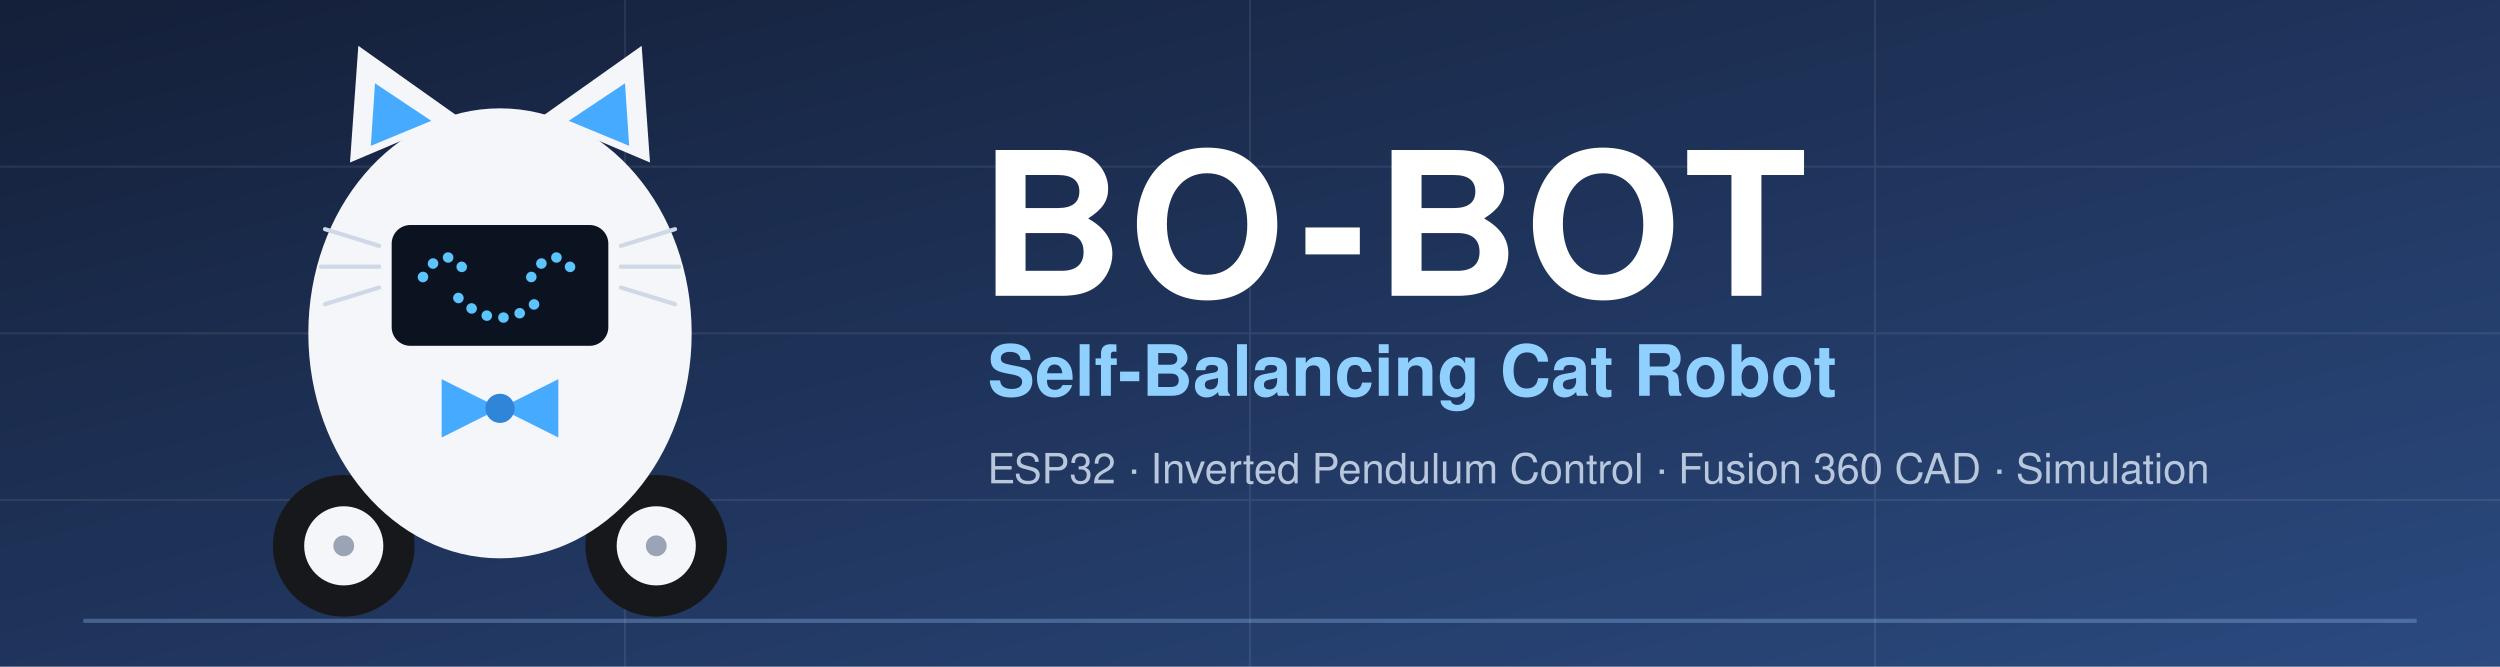
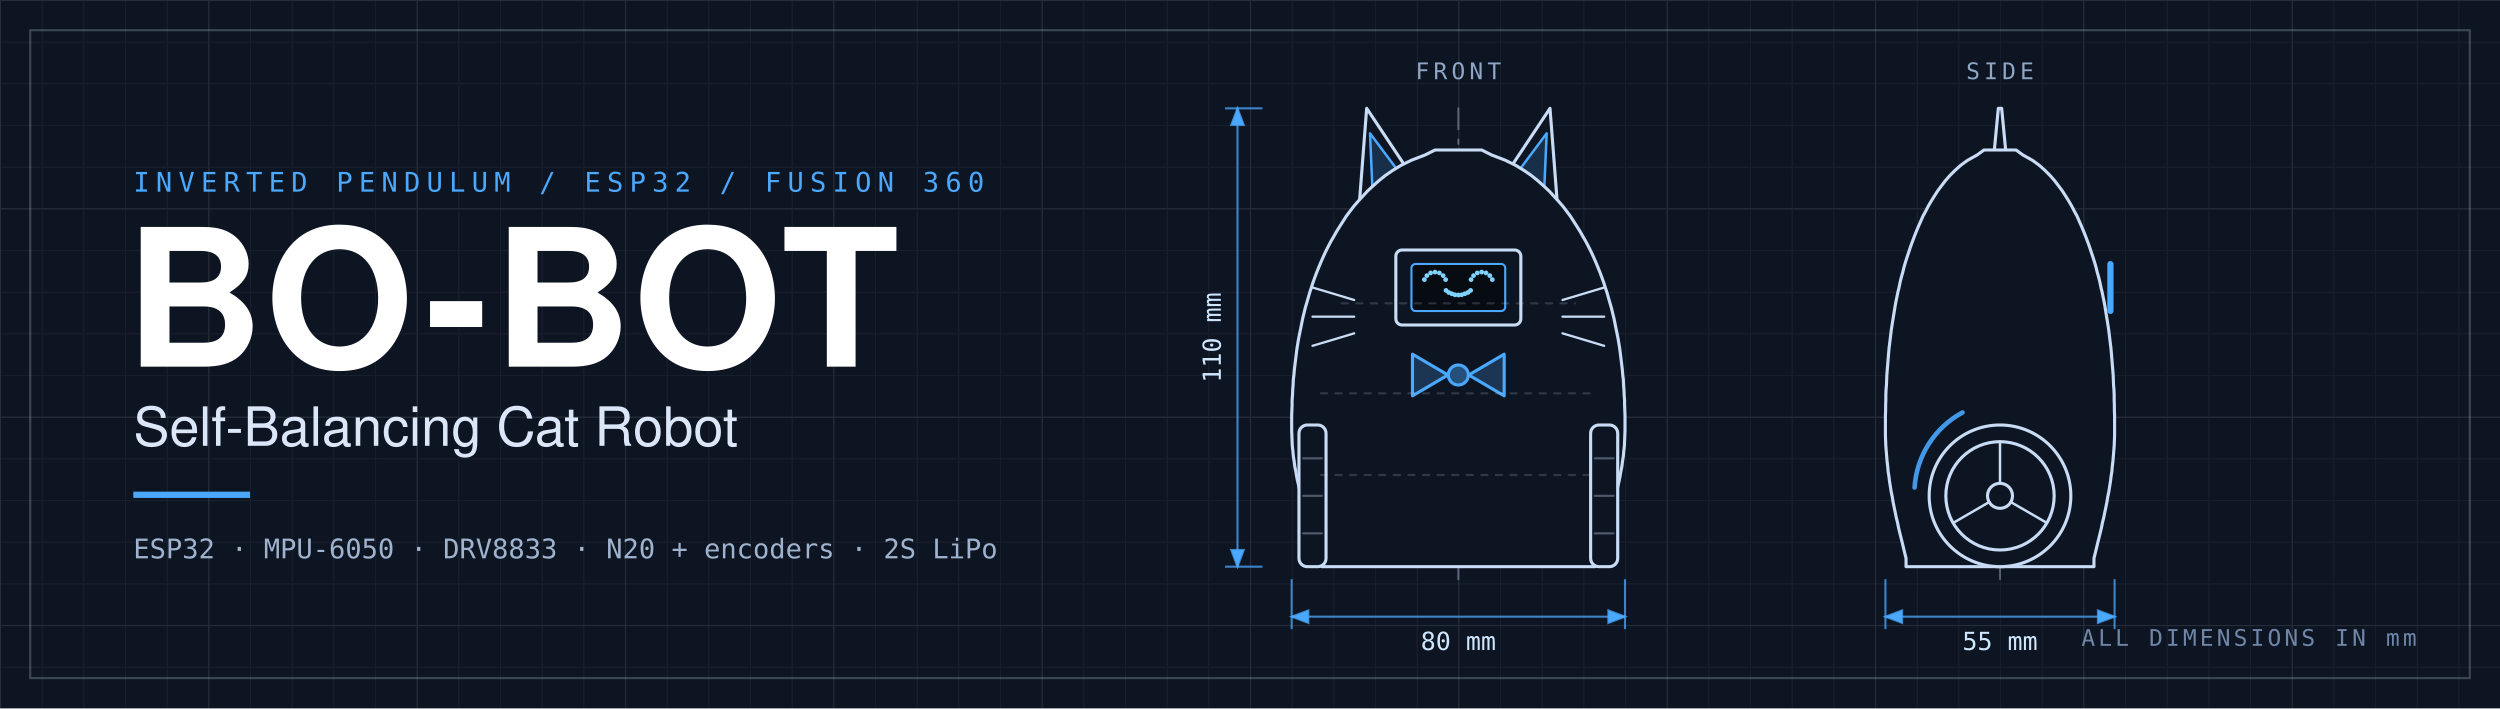
- <svg xmlns="http://www.w3.org/2000/svg" viewBox="0 0 1200 320" width="1200" height="320" role="img" aria-label="BO-BOT: Self-Balancing Cat Robot">
+ <svg xmlns="http://www.w3.org/2000/svg" viewBox="0 0 1200 340" width="1200" height="340" role="img" aria-label="BO-BOT: self-balancing cat robot">
  <defs>
-     <linearGradient id="bg" x1="0" y1="0" x2="1" y2="1">
-       <stop offset="0" stop-color="#141f38" />
-       <stop offset="1" stop-color="#2b4a80" />
-     </linearGradient>
+     <pattern id="g1" width="20" height="20" patternUnits="userSpaceOnUse">
+       <path d="M20 0H0V20" fill="none" stroke="#ffffff" stroke-opacity="0.045" stroke-width="1" />
+     </pattern>
+     <pattern id="g2" width="100" height="100" patternUnits="userSpaceOnUse">
+       <path d="M100 0H0V100" fill="none" stroke="#ffffff" stroke-opacity="0.07" stroke-width="1" />
+     </pattern>
  </defs>
-   <rect width="1200" height="320" fill="url(#bg)" />
-   <g opacity="0.08" stroke="#ffffff" stroke-width="1">
-     <path d="M0 80H1200M0 160H1200M0 240H1200M300 0V320M600 0V320M900 0V320" />
+   <rect width="1200" height="340" fill="#0e1522" />
+   <rect width="1200" height="340" fill="url(#g1)" />
+   <rect width="1200" height="340" fill="url(#g2)" />
+   <rect x="14.5" y="14.5" width="1171" height="311" fill="none" stroke="#c9dcf5" stroke-opacity="0.25" />
+   <text x="64" y="92" font-family="SFMono-Regular, Menlo, Consolas, 'DejaVu Sans Mono', monospace" font-size="13" letter-spacing="3" fill="#4aa8ff">INVERTED PENDULUM  /  ESP32  /  FUSION 360</text>
+   <text x="60" y="176" font-family="'Helvetica Neue', Helvetica, Arial, 'DejaVu Sans', sans-serif" font-size="92" font-weight="700" letter-spacing="2" fill="#ffffff">BO-BOT</text>
+   <text x="64" y="214" font-family="'Helvetica Neue', Helvetica, Arial, 'DejaVu Sans', sans-serif" font-size="26" font-weight="400" fill="#dbe7f8">Self-Balancing Cat Robot</text>
+   <rect x="64" y="236" width="56" height="3" fill="#4aa8ff" />
+   <text x="64" y="268" font-family="SFMono-Regular, Menlo, Consolas, 'DejaVu Sans Mono', monospace" font-size="13" fill="#9fb3cf">ESP32  ·  MPU-6050  ·  DRV8833  ·  N20 + encoders  ·  2S LiPo</text>
+   <g fill="none" stroke="#c9dcf5" stroke-width="1.5" stroke-linejoin="round" stroke-linecap="round">
+     <path d="M700 52 V278" stroke-dasharray="10 5 2 5" stroke-opacity="0.35" stroke-width="1" />
+     <path d="M712.0 100.0 L748.0 104.0 L744.0 52.0 Z" fill="#0e1522" />
+     <path d="M720.0 94.0 L741.0 96.0 L742.4 64.0 Z" stroke="#4aa8ff" stroke-width="1.2" fill="#4aa8ff" fill-opacity="0.18" />
+     <path d="M688.0 100.0 L652.0 104.0 L656.0 52.0 Z" fill="#0e1522" />
+     <path d="M680.0 94.0 L659.0 96.0 L657.6 64.0 Z" stroke="#4aa8ff" stroke-width="1.2" fill="#4aa8ff" fill-opacity="0.18" />
+     <path d="M765.6 272.0 L765.6 268.0 L766.5 265.6 L767.4 263.1 L768.2 260.6 L769.1 258.2 L769.9 255.8 L770.8 253.3 L771.6 250.8 L772.4 248.4 L773.2 245.9 L773.9 243.5 L774.6 241.1 L775.3 238.6 L775.9 236.2 L776.5 233.7 L777.1 231.2 L777.6 228.8 L778.0 226.3 L778.5 223.9 L778.8 221.4 L779.2 219.0 L779.4 216.6 L779.7 214.1 L779.8 211.7 L779.9 209.2 L780.0 206.8 L780.0 204.3 L780.0 201.8 L780.0 199.4 L779.9 196.9 L779.8 194.5 L779.8 192.1 L779.6 189.6 L779.5 187.2 L779.3 184.7 L779.2 182.2 L778.9 179.8 L778.7 177.3 L778.4 174.9 L778.1 172.4 L777.8 170.0 L777.5 167.6 L777.1 165.1 L776.7 162.7 L776.2 160.2 L775.7 157.8 L775.2 155.3 L774.7 152.8 L774.1 150.4 L773.5 147.9 L772.8 145.5 L772.1 143.1 L771.4 140.6 L770.6 138.2 L769.8 135.7 L768.9 133.2 L768.0 130.8 L767.0 128.3 L766.0 125.9 L764.9 123.4 L763.8 121.0 L762.6 118.6 L761.3 116.1 L759.9 113.7 L758.5 111.2 L757.0 108.8 L755.4 106.3 L753.8 103.8 L752.0 101.4 L750.1 98.9 L748.0 96.5 L745.8 94.1 L743.5 91.6 L740.9 89.2 L738.1 86.7 L735.0 84.2 L731.5 81.8 L727.4 79.3 L722.5 76.9 L716.0 74.4 L711.2 72.0 L688.8 72.0 L684.0 74.4 L677.5 76.9 L672.6 79.3 L668.5 81.8 L665.0 84.2 L661.9 86.7 L659.1 89.2 L656.5 91.6 L654.2 94.1 L652.0 96.5 L649.9 98.9 L648.0 101.4 L646.2 103.8 L644.6 106.3 L643.0 108.8 L641.5 111.2 L640.1 113.7 L638.7 116.1 L637.4 118.6 L636.2 121.0 L635.1 123.4 L634.0 125.9 L633.0 128.3 L632.0 130.8 L631.1 133.2 L630.2 135.7 L629.4 138.2 L628.6 140.6 L627.9 143.1 L627.2 145.5 L626.5 147.9 L625.9 150.4 L625.3 152.8 L624.8 155.3 L624.3 157.8 L623.8 160.2 L623.3 162.7 L622.9 165.1 L622.5 167.6 L622.2 170.0 L621.9 172.4 L621.6 174.9 L621.3 177.3 L621.1 179.8 L620.8 182.2 L620.7 184.7 L620.5 187.2 L620.4 189.6 L620.2 192.1 L620.2 194.5 L620.1 196.9 L620.0 199.4 L620.0 201.8 L620.0 204.3 L620.0 206.8 L620.1 209.2 L620.2 211.7 L620.3 214.1 L620.6 216.6 L620.8 219.0 L621.2 221.4 L621.5 223.9 L622.0 226.3 L622.4 228.8 L622.9 231.2 L623.5 233.7 L624.1 236.2 L624.7 238.6 L625.4 241.1 L626.1 243.5 L626.8 245.9 L627.6 248.4 L628.4 250.8 L629.2 253.3 L630.1 255.8 L630.9 258.2 L631.8 260.6 L632.6 263.1 L633.5 265.6 L634.4 268.0 L634.4 272.0 Z" fill="#0e1522" />
+     <rect x="763.5" y="204.0" width="13.0" height="68.0" rx="4" fill="#0e1522" stroke="#c9dcf5" />
+     <path d="M765.5 256.0 h9.0" stroke-opacity="0.35" stroke-width="1" />
+     <path d="M765.5 238.0 h9.0" stroke-opacity="0.35" stroke-width="1" />
+     <path d="M765.5 220.0 h9.0" stroke-opacity="0.35" stroke-width="1" />
+     <rect x="623.5" y="204.0" width="13.0" height="68.0" rx="4" fill="#0e1522" stroke="#c9dcf5" />
+     <path d="M625.5 256.0 h9.0" stroke-opacity="0.35" stroke-width="1" />
+     <path d="M625.5 238.0 h9.0" stroke-opacity="0.35" stroke-width="1" />
+     <path d="M625.5 220.0 h9.0" stroke-opacity="0.35" stroke-width="1" />
+     <rect x="670.0" y="120.0" width="60.0" height="36.0" rx="3" />
+     <rect x="677.5" y="126.7" width="45.0" height="22.6" rx="2" fill="#070b12" stroke="#4aa8ff" stroke-width="1" />
  </g>
-   <line x1="40" y1="298" x2="1160" y2="298" stroke="#8fb4e8" stroke-opacity="0.35" stroke-width="2" />
-   <g>
-     <circle cx="165" cy="262" r="34" fill="#17181c" />
-     <circle cx="165" cy="262" r="19" fill="#f4f6fa" />
-     <circle cx="165" cy="262" r="5" fill="#9aa4b5" />
-     <circle cx="315" cy="262" r="34" fill="#17181c" />
-     <circle cx="315" cy="262" r="19" fill="#f4f6fa" />
-     <circle cx="315" cy="262" r="5" fill="#9aa4b5" />
-     <polygon points="168,78 172,22 220,56" fill="#f4f6fa" />
-     <polygon points="178,70 180,40 207,58" fill="#46aaff" />
-     <polygon points="312,78 308,22 260,56" fill="#f4f6fa" />
-     <polygon points="302,70 300,40 273,58" fill="#46aaff" />
-     <ellipse cx="240" cy="160" rx="92" ry="108" fill="#f4f6fa" />
-     <rect x="188" y="108" width="104" height="58" rx="9" fill="#0b1220" />
-     <g fill="none" stroke="#5cc4ff" stroke-width="5" stroke-linecap="round" stroke-dasharray="0.1 8">
-       <path d="M203 133 Q214 114 225 133" />
-       <path d="M255 133 Q266 114 277 133" />
-       <path d="M220 143 Q240 162 260 143" />
-     </g>
-     <g stroke="#cfd8e6" stroke-width="2" stroke-linecap="round">
-       <path d="M182 118L156 110M182 128L154 128M182 138L156 146" />
-       <path d="M298 118L324 110M298 128L326 128M298 138L324 146" />
-     </g>
-     <polygon points="240,196 212,182 212,210" fill="#46aaff" />
-     <polygon points="240,196 268,182 268,210" fill="#46aaff" />
-     <circle cx="240" cy="196" r="7" fill="#2f86d8" />
+   <g fill="#7fd3ff">
+     <circle cx="693.9" cy="134.2" r="1.15" />
+     <circle cx="692.7" cy="132.3" r="1.15" />
+     <circle cx="690.9" cy="131.0" r="1.15" />
+     <circle cx="688.8" cy="130.6" r="1.15" />
+     <circle cx="686.7" cy="131.0" r="1.15" />
+     <circle cx="684.9" cy="132.3" r="1.15" />
+     <circle cx="683.7" cy="134.2" r="1.15" />
+     <circle cx="716.3" cy="134.2" r="1.15" />
+     <circle cx="715.1" cy="132.3" r="1.15" />
+     <circle cx="713.3" cy="131.0" r="1.15" />
+     <circle cx="711.2" cy="130.6" r="1.15" />
+     <circle cx="709.1" cy="131.0" r="1.15" />
+     <circle cx="707.3" cy="132.3" r="1.15" />
+     <circle cx="706.1" cy="134.2" r="1.15" />
+     <circle cx="694.1" cy="139.4" r="1.15" />
+     <circle cx="695.4" cy="140.4" r="1.15" />
+     <circle cx="696.9" cy="141.0" r="1.15" />
+     <circle cx="698.4" cy="141.5" r="1.15" />
+     <circle cx="700.0" cy="141.6" r="1.15" />
+     <circle cx="701.6" cy="141.5" r="1.15" />
+     <circle cx="703.1" cy="141.0" r="1.15" />
+     <circle cx="704.6" cy="140.4" r="1.15" />
+     <circle cx="705.9" cy="139.4" r="1.15" />
  </g>
-   <text x="470" y="142" font-family="Segoe UI, Helvetica, Arial, sans-serif" font-size="96" font-weight="800" fill="#ffffff" letter-spacing="4">BO-BOT</text>
-   <text x="474" y="190" font-family="Segoe UI, Helvetica, Arial, sans-serif" font-size="34" font-weight="600" fill="#8fd0ff">Self-Balancing Cat Robot</text>
-   <text x="474" y="232" font-family="Segoe UI, Helvetica, Arial, sans-serif" font-size="20" fill="#b8c7dc">ESP32  ·  Inverted Pendulum Control  ·  Fusion 360 CAD  ·  Simulation</text>
+   <g fill="none" stroke="#c9dcf5" stroke-width="1.5" stroke-linejoin="round" stroke-linecap="round">
+     <path d="M750.0 144.0 L770.0 138.0" stroke-width="1.1" />
+     <path d="M750.0 152.0 L770.0 152.0" stroke-width="1.1" />
+     <path d="M750.0 160.0 L770.0 166.0" stroke-width="1.1" />
+     <path d="M650.0 144.0 L630.0 138.0" stroke-width="1.1" />
+     <path d="M650.0 152.0 L630.0 152.0" stroke-width="1.1" />
+     <path d="M650.0 160.0 L630.0 166.0" stroke-width="1.1" />
+     <path d="M705.0 180.0 L722.0 170.0 L722.0 190.0 Z" stroke="#4aa8ff" fill="#4aa8ff" fill-opacity="0.22" />
+     <path d="M695.0 180.0 L678.0 170.0 L678.0 190.0 Z" stroke="#4aa8ff" fill="#4aa8ff" fill-opacity="0.22" />
+     <circle cx="700.0" cy="180.0" r="4.8" stroke="#4aa8ff" fill="#4aa8ff" fill-opacity="0.4" />
+     <path d="M634.0 228.0 L766.0 228.0" stroke-opacity="0.18" stroke-width="1" stroke-dasharray="3 4" />
+     <path d="M634.0 188.8 L766.0 188.8" stroke-opacity="0.18" stroke-width="1" stroke-dasharray="3 4" />
+     <path d="M644.0 145.6 L756.0 145.6" stroke-opacity="0.18" stroke-width="1" stroke-dasharray="3 4" />
+   </g>
+   <g fill="none" stroke="#c9dcf5" stroke-width="1.5" stroke-linejoin="round" stroke-linecap="round">
+     <path d="M960 52 V278" stroke-dasharray="10 5 2 5" stroke-opacity="0.35" stroke-width="1" />
+     <path d="M955.0 96.0 L965.0 96.0 L960.8 52.0 L959.2 52.0 Z" fill="#0e1522" />
+     <path d="M1005.1 272.0 L1005.1 268.0 L1005.7 265.6 L1006.3 263.1 L1006.9 260.6 L1007.5 258.2 L1008.1 255.8 L1008.7 253.3 L1009.2 250.8 L1009.8 248.4 L1010.3 245.9 L1010.8 243.5 L1011.3 241.1 L1011.7 238.6 L1012.2 236.2 L1012.6 233.7 L1013.0 231.2 L1013.3 228.8 L1013.7 226.3 L1013.9 223.9 L1014.2 221.4 L1014.4 219.0 L1014.6 216.6 L1014.8 214.1 L1014.9 211.7 L1015.0 209.2 L1015.0 206.8 L1015.0 204.3 L1015.0 201.8 L1015.0 199.4 L1014.9 196.9 L1014.9 194.5 L1014.8 192.1 L1014.8 189.6 L1014.7 187.2 L1014.5 184.7 L1014.4 182.2 L1014.3 179.8 L1014.1 177.3 L1013.9 174.9 L1013.7 172.4 L1013.5 170.0 L1013.3 167.6 L1013.0 165.1 L1012.7 162.7 L1012.4 160.2 L1012.1 157.8 L1011.7 155.3 L1011.3 152.8 L1010.9 150.4 L1010.5 147.9 L1010.1 145.5 L1009.6 143.1 L1009.1 140.6 L1008.5 138.2 L1008.0 135.7 L1007.4 133.2 L1006.7 130.8 L1006.1 128.3 L1005.4 125.9 L1004.6 123.4 L1003.8 121.0 L1003.0 118.6 L1002.1 116.1 L1001.2 113.7 L1000.2 111.2 L999.2 108.8 L998.1 106.3 L997.0 103.8 L995.7 101.4 L994.4 98.9 L993.0 96.5 L991.5 94.1 L989.9 91.6 L988.1 89.2 L986.2 86.7 L984.0 84.2 L981.6 81.8 L978.8 79.3 L975.5 76.9 L971.0 74.4 L967.7 72.0 L952.3 72.0 L949.0 74.4 L944.5 76.9 L941.2 79.3 L938.4 81.8 L936.0 84.2 L933.8 86.7 L931.9 89.2 L930.1 91.6 L928.5 94.1 L927.0 96.5 L925.6 98.9 L924.3 101.4 L923.0 103.8 L921.9 106.3 L920.8 108.8 L919.8 111.2 L918.8 113.7 L917.9 116.1 L917.0 118.6 L916.2 121.0 L915.4 123.4 L914.6 125.9 L913.9 128.3 L913.3 130.8 L912.6 133.2 L912.0 135.7 L911.5 138.2 L910.9 140.6 L910.4 143.1 L909.9 145.5 L909.5 147.9 L909.1 150.4 L908.7 152.8 L908.3 155.3 L907.9 157.8 L907.6 160.2 L907.3 162.7 L907.0 165.1 L906.7 167.6 L906.5 170.0 L906.3 172.4 L906.1 174.9 L905.9 177.3 L905.7 179.8 L905.6 182.2 L905.5 184.7 L905.3 187.2 L905.2 189.6 L905.2 192.1 L905.1 194.5 L905.1 196.9 L905.0 199.4 L905.0 201.8 L905.0 204.3 L905.0 206.8 L905.0 209.2 L905.1 211.7 L905.2 214.1 L905.4 216.6 L905.6 219.0 L905.8 221.4 L906.1 223.9 L906.3 226.3 L906.7 228.8 L907.0 231.2 L907.4 233.7 L907.8 236.2 L908.3 238.6 L908.7 241.1 L909.2 243.5 L909.7 245.9 L910.2 248.4 L910.8 250.8 L911.3 253.3 L911.9 255.8 L912.5 258.2 L913.1 260.6 L913.7 263.1 L914.3 265.6 L914.9 268.0 L914.9 272.0 Z" fill="#0e1522" />
+     <circle cx="960.0" cy="238.0" r="34.0" fill="#0e1522" />
+     <circle cx="960.0" cy="238.0" r="26.0" />
+     <circle cx="960.0" cy="238.0" r="6.0" />
+     <path d="M960.0 232.0 L960.0 212.0" stroke-width="1.2" />
+     <path d="M954.8 241.0 L937.5 251.0" stroke-width="1.2" />
+     <path d="M965.2 241.0 L982.5 251.0" stroke-width="1.2" />
+     <path d="M1013.0 126.8 V149.2" stroke="#4aa8ff" stroke-width="3" />
+     <path d="M919.0 234.0 A44.0 44.0 0 0 1 942.0 198.0" stroke="#4aa8ff" stroke-width="2.2" stroke-opacity="0.9" />
+   </g>
+   <g stroke="#4aa8ff" stroke-opacity="0.75" stroke-width="1" fill="none">
+     <path d="M588.0 52.0 H606.0 M588.0 272.0 H606.0" />
+     <path d="M594.0 52.0 V272.0" />
+     <path d="M594.0 52.0 l3 8 l-6 0 z M594.0 272.0 l3 -8 l-6 0 z" fill="#4aa8ff" />
+     <path d="M620.0 278.0 V302.0 M780.0 278.0 V302.0" />
+     <path d="M620.0 296.0 H780.0" />
+     <path d="M620.0 296.0 l8 -3 l0 6 z M780.0 296.0 l-8 -3 l0 6 z" fill="#4aa8ff" />
+     <path d="M905.0 278.0 V302.0 M1015.0 278.0 V302.0" />
+     <path d="M905.0 296.0 H1015.0" />
+     <path d="M905.0 296.0 l8 -3 l0 6 z M1015.0 296.0 l-8 -3 l0 6 z" fill="#4aa8ff" />
+   </g>
+   <g font-family="SFMono-Regular, Menlo, Consolas, 'DejaVu Sans Mono', monospace" font-size="12" fill="#cfe6ff" text-anchor="middle">
+     <text x="586.0" y="162.0" transform="rotate(-90 586.0 162.0)">110 mm</text>
+     <text x="700.0" y="312.0">80 mm</text>
+     <text x="960.0" y="312.0">55 mm</text>
+   </g>
+   <g font-family="SFMono-Regular, Menlo, Consolas, 'DejaVu Sans Mono', monospace" font-size="11" letter-spacing="2" fill="#8fa6c6" text-anchor="middle">
+     <text x="700" y="38">FRONT</text>
+     <text x="960" y="38">SIDE</text>
+   </g>
+   <text x="1160" y="310" font-family="SFMono-Regular, Menlo, Consolas, 'DejaVu Sans Mono', monospace" font-size="11" letter-spacing="1.5" fill="#6f86a8" text-anchor="end">ALL DIMENSIONS IN mm</text>
</svg>
